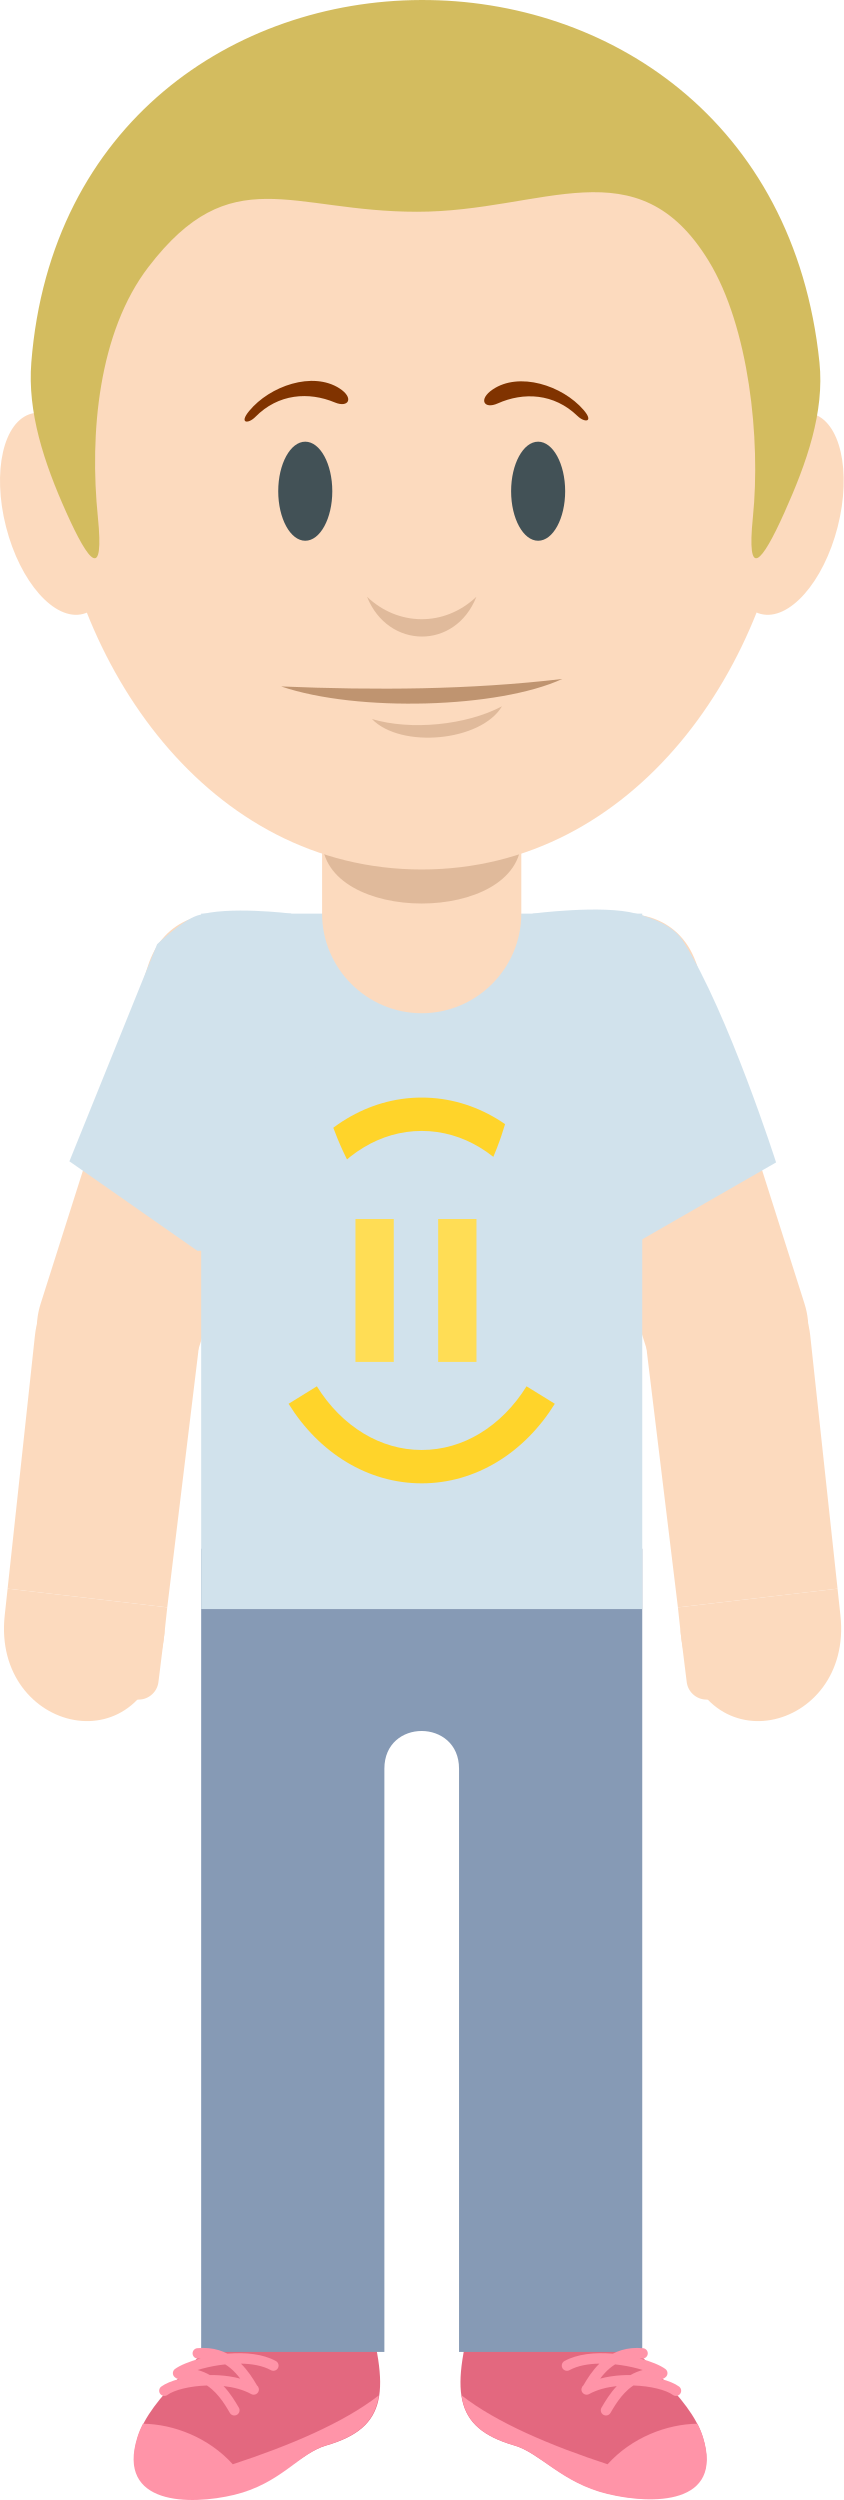
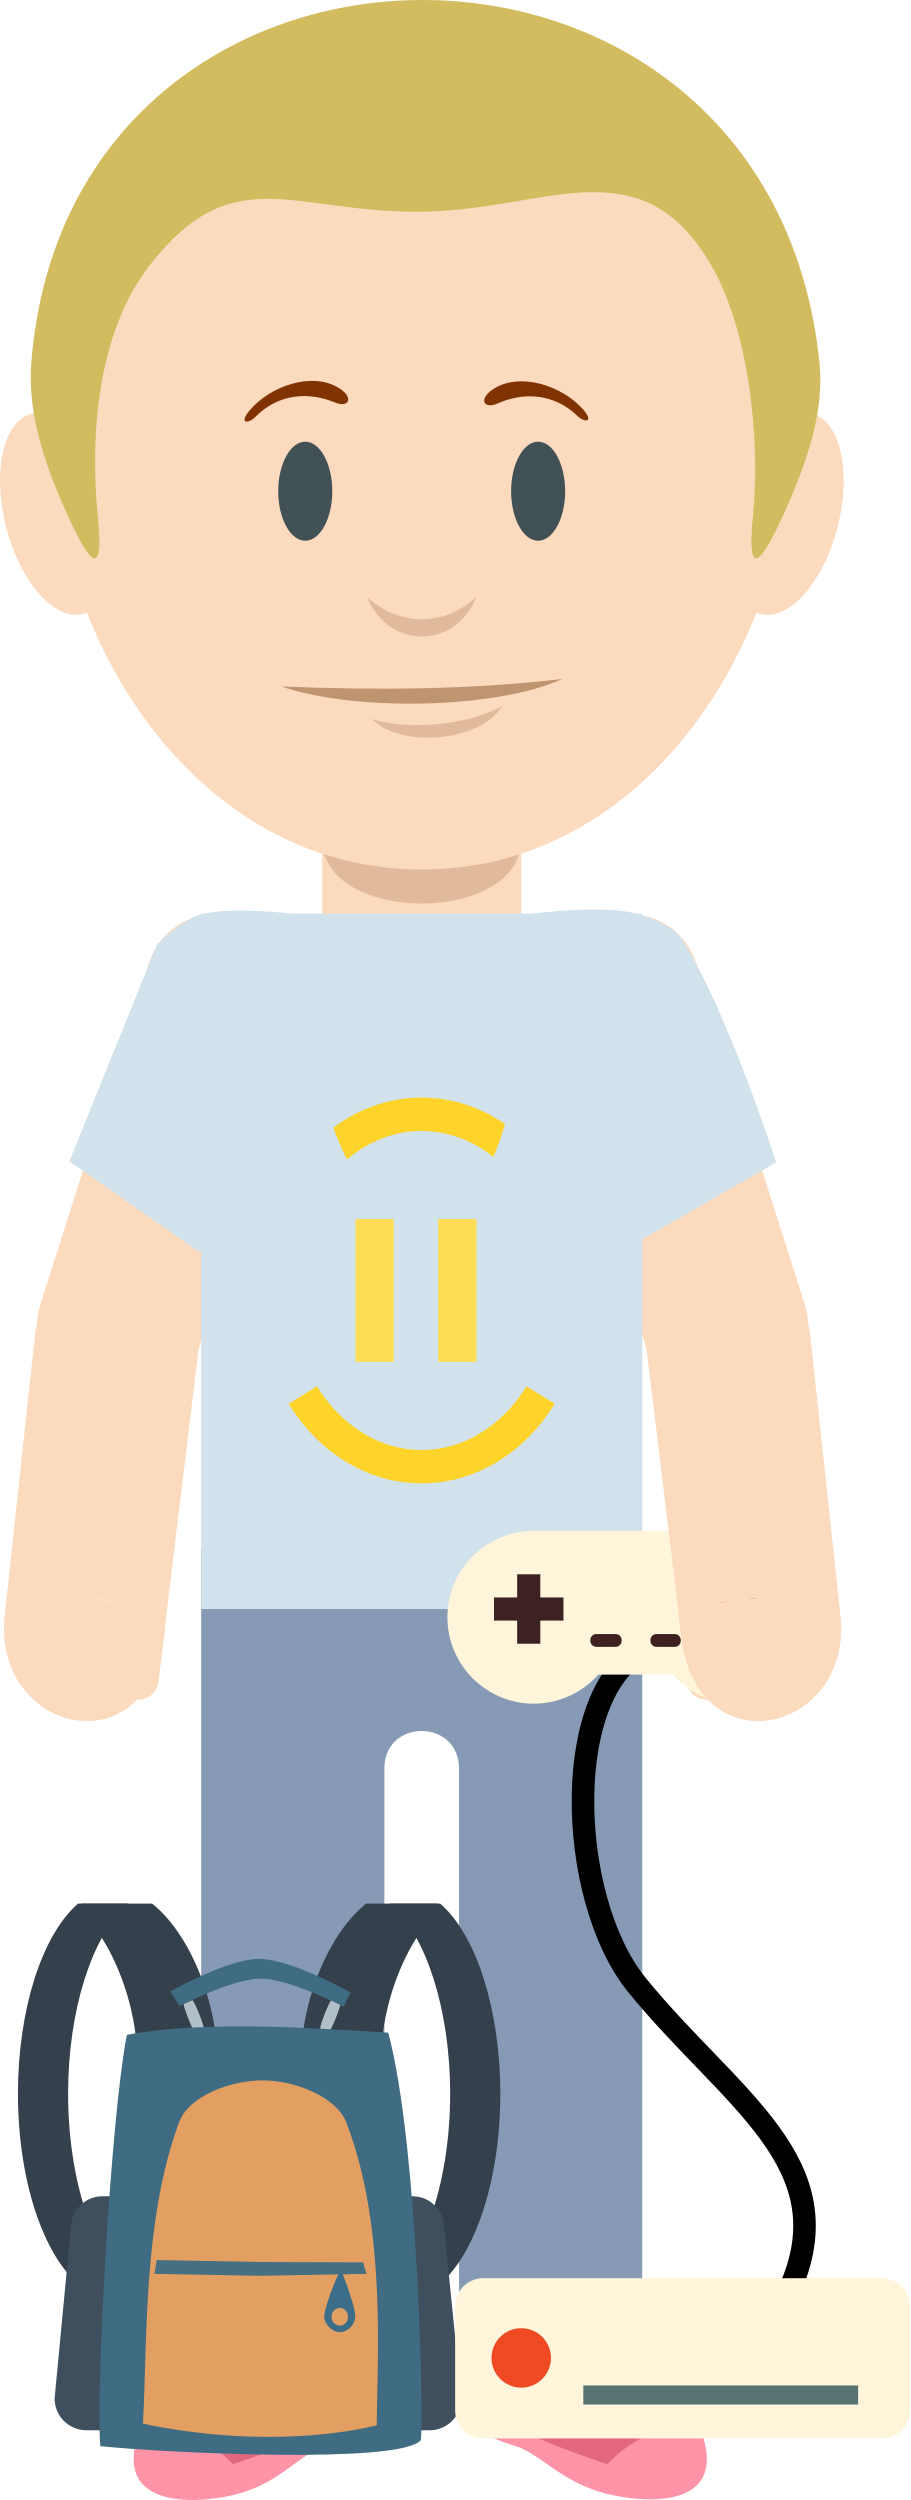
- <svg xmlns="http://www.w3.org/2000/svg" width="13.84mm" height="41.01mm" viewBox="0 0 49.04 145.312" id="svg10614" version="1.1">
+ <svg xmlns="http://www.w3.org/2000/svg" width="23.885mm" height="65.617mm" viewBox="0 0 84.632 232.5" id="svg10614" version="1.1">
  <defs id="defs10616" />
-   <g id="layer1" transform="translate(-538.6823,-434.3674)">
-     <g id="g4608" transform="matrix(0.4409833,0,0,0.4409833,301.1324,324.0507)" style="stroke-width:2.268">
-       <g transform="matrix(1.25,0,0,-1.25,594.2667,254.2671)" id="g324" style="stroke-width:2.268">
-         <path id="path326" style="fill:#aa7764;fill-opacity:1;fill-rule:evenodd;stroke:none;stroke-width:2.268" d="M 0,0 C -59.267,0 -44.986,-78.557 0,-78.557 44.987,-78.557 59.266,0 0,0" />
+   <g id="layer1" transform="translate(-538.6823,-347.1798)">
+     <g id="g1101" transform="matrix(1.6,0,0,1.6,-323.2094,-347.8079)" style="stroke-width:0.625">
+       <g transform="matrix(0.5512291,0,0,-0.5512291,563.1941,436.1783)" id="g324" style="stroke-width:1.417">
+         <path id="path326" style="fill:#aa7764;fill-opacity:1;fill-rule:evenodd;stroke:none;stroke-width:1.417" d="M 0,0 C -59.267,0 -44.986,-78.557 0,-78.557 44.987,-78.557 59.266,0 0,0" />
      </g>
-       <g transform="matrix(1.25,0,0,-1.25,570.6203,553.7288)" id="g328" style="stroke-width:2.268">
-         <path id="path330" style="fill:#e3687f;fill-opacity:1;fill-rule:evenodd;stroke:none;stroke-width:2.268" d="m 0,0 c -4.135,-6.159 -9.645,-9.702 -11.021,-14.145 -2.222,-7.175 5.778,-7.182 10.484,-5.832 4.409,1.266 6.832,4.226 9.38,4.961 6.572,1.896 6.74,5.785 4.082,15.016 C 10.266,9.231 3.328,5.763 0,0" />
+       <g transform="matrix(0.5512291,0,0,-0.5512291,552.7664,568.2359)" id="g328" style="stroke-width:1.417">
+         <path id="path330" style="fill:#e3687f;fill-opacity:1;fill-rule:evenodd;stroke:none;stroke-width:1.417" d="m 0,0 c -4.135,-6.159 -9.645,-9.702 -11.021,-14.145 -2.222,-7.175 5.778,-7.182 10.484,-5.832 4.409,1.266 6.832,4.226 9.38,4.961 6.572,1.896 6.74,5.785 4.082,15.016 C 10.266,9.231 3.328,5.763 0,0" />
      </g>
-       <g transform="matrix(1.25,0,0,-1.25,617.5463,553.7288)" id="g332" style="stroke-width:2.268">
-         <path id="path334" style="fill:#e3687f;fill-opacity:1;fill-rule:evenodd;stroke:none;stroke-width:2.268" d="m 0,0 c 4.135,-6.159 9.643,-9.702 11.019,-14.145 2.265,-7.311 -6.168,-7.089 -10.747,-5.735 -4.337,1.283 -6.588,4.135 -9.115,4.864 -6.572,1.896 -6.742,5.785 -4.083,15.016 2.659,9.231 9.598,5.763 12.926,0" />
+       <g transform="matrix(0.5512291,0,0,-0.5512291,573.46,568.2359)" id="g332" style="stroke-width:1.417">
+         <path id="path334" style="fill:#e3687f;fill-opacity:1;fill-rule:evenodd;stroke:none;stroke-width:1.417" d="m 0,0 c 4.135,-6.159 9.643,-9.702 11.019,-14.145 2.265,-7.311 -6.168,-7.089 -10.747,-5.735 -4.337,1.283 -6.588,4.135 -9.115,4.864 -6.572,1.896 -6.742,5.785 -4.083,15.016 2.659,9.231 9.598,5.763 12.926,0" />
      </g>
-       <g transform="matrix(1.25,0,0,-1.25,565.1962,454.2948)" id="g336" style="stroke-width:2.268">
-         <path id="path338" style="fill:#869ab5;fill-opacity:1;fill-rule:evenodd;stroke:none;stroke-width:2.268" d="M 0,0 H 46.511 V -84.693 H 27.193 v 61.504 c 0,5.277 -7.873,5.31 -7.873,0 V -84.693 H 0 Z" />
+       <g transform="matrix(0.5512291,0,0,-0.5512291,550.3745,524.3872)" id="g336" style="stroke-width:1.417">
+         <path id="path338" style="fill:#869ab5;fill-opacity:1;fill-rule:evenodd;stroke:none;stroke-width:1.417" d="M 0,0 H 46.511 V -84.693 H 27.193 v 61.504 c 0,5.277 -7.873,5.31 -7.873,0 V -84.693 H 0 Z" />
      </g>
-       <g transform="matrix(1.25,0,0,-1.25,578.8045,384.0308)" id="g340" style="stroke-width:2.268">
-         <path id="path342" style="fill:#fcdabe;fill-opacity:1;fill-rule:evenodd;stroke:none;stroke-width:2.268" d="m 0,0 -11.314,-35.615 c -1.441,-4.536 -6.333,-7.069 -10.869,-5.627 -4.538,1.44 -7.07,6.331 -5.629,10.868 L -16.498,5.24 C -13.211,15.587 3.117,9.812 0,0" />
+       <g transform="matrix(0.5512291,0,0,-0.5512291,556.3755,493.4019)" id="g340" style="stroke-width:1.417">
+         <path id="path342" style="fill:#fcdabe;fill-opacity:1;fill-rule:evenodd;stroke:none;stroke-width:1.417" d="m 0,0 -11.314,-35.615 c -1.441,-4.536 -6.333,-7.069 -10.869,-5.627 -4.538,1.44 -7.07,6.331 -5.629,10.868 L -16.498,5.24 C -13.211,15.587 3.117,9.812 0,0" />
      </g>
-       <g transform="matrix(1.25,0,0,-1.25,558.059,462.6076)" id="g344" style="stroke-width:2.268">
-         <path id="path346" style="fill:#fcdabe;fill-opacity:1;fill-rule:evenodd;stroke:none;stroke-width:2.268" d="M 0,0 V 0 C 1.149,-0.141 1.972,-1.197 1.831,-2.346 L 1.204,-7.413 C 1.063,-8.561 0.007,-9.385 -1.14,-9.243 h -0.002 c -1.147,0.142 -1.971,1.197 -1.828,2.346 l 0.624,5.067 C -2.204,-0.682 -1.149,0.142 0,0" />
+       <g transform="matrix(0.5512291,0,0,-0.5512291,547.2271,528.0529)" id="g344" style="stroke-width:1.417">
+         <path id="path346" style="fill:#fcdabe;fill-opacity:1;fill-rule:evenodd;stroke:none;stroke-width:1.417" d="M 0,0 V 0 C 1.149,-0.141 1.972,-1.197 1.831,-2.346 L 1.204,-7.413 C 1.063,-8.561 0.007,-9.385 -1.14,-9.243 h -0.002 c -1.147,0.142 -1.971,1.197 -1.828,2.346 l 0.624,5.067 C -2.204,-0.682 -1.149,0.142 0,0" />
      </g>
-       <g transform="matrix(1.25,0,0,-1.25,560.3471,465.5398)" id="g348" style="stroke-width:2.268">
-         <path id="path350" style="fill:#fcdabe;fill-opacity:1;fill-rule:evenodd;stroke:none;stroke-width:2.268" d="M 0,0 0.304,2.812 -16.53,4.785 -16.834,1.974 C -18.191,-10.448 -1.551,-14.37 0,0" />
+       <g transform="matrix(0.5512291,0,0,-0.5512291,548.2361,529.346)" id="g348" style="stroke-width:1.417">
+         <path id="path350" style="fill:#fcdabe;fill-opacity:1;fill-rule:evenodd;stroke:none;stroke-width:1.417" d="M 0,0 0.304,2.812 -16.53,4.785 -16.834,1.974 C -18.191,-10.448 -1.551,-14.37 0,0" />
      </g>
-       <g transform="matrix(1.25,0,0,-1.25,560.7273,462.0249)" id="g352" style="stroke-width:2.268">
-         <path id="path354" style="fill:#fcdabe;fill-opacity:1;fill-rule:evenodd;stroke:none;stroke-width:2.268" d="m 0,0 3.262,26.848 c 0.573,4.724 -2.943,9.023 -7.676,9.533 -4.733,0.511 -9.024,-2.944 -9.534,-7.675 L -16.834,1.973 Z" />
+       <g transform="matrix(0.5512291,0,0,-0.5512291,548.4038,527.796)" id="g352" style="stroke-width:1.417">
+         <path id="path354" style="fill:#fcdabe;fill-opacity:1;fill-rule:evenodd;stroke:none;stroke-width:1.417" d="m 0,0 3.262,26.848 c 0.573,4.724 -2.943,9.023 -7.676,9.533 -4.733,0.511 -9.024,-2.944 -9.534,-7.675 L -16.834,1.973 Z" />
      </g>
-       <g transform="matrix(1.25,0,0,-1.25,609.9595,384.0308)" id="g356" style="stroke-width:2.268">
-         <path id="path358" style="fill:#fcdabe;fill-opacity:1;fill-rule:evenodd;stroke:none;stroke-width:2.268" d="m 0,0 11.312,-35.615 c 1.443,-4.536 6.333,-7.069 10.871,-5.627 4.536,1.44 7.068,6.331 5.627,10.868 L 16.496,5.24 C 13.209,15.587 -3.117,9.812 0,0" />
+       <g transform="matrix(0.5512291,0,0,-0.5512291,570.1143,493.4019)" id="g356" style="stroke-width:1.417">
+         <path id="path358" style="fill:#fcdabe;fill-opacity:1;fill-rule:evenodd;stroke:none;stroke-width:1.417" d="m 0,0 11.312,-35.615 c 1.443,-4.536 6.333,-7.069 10.871,-5.627 4.536,1.44 7.068,6.331 5.627,10.868 L 16.496,5.24 C 13.209,15.587 -3.117,9.812 0,0" />
      </g>
-       <g transform="matrix(1.25,0,0,-1.25,630.7027,462.6076)" id="g360" style="stroke-width:2.268">
-         <path id="path362" style="fill:#fcdabe;fill-opacity:1;fill-rule:evenodd;stroke:none;stroke-width:2.268" d="m 0,0 v 0 c -1.149,-0.141 -1.972,-1.197 -1.83,-2.346 l 0.626,-5.067 c 0.141,-1.148 1.197,-1.972 2.346,-1.83 1.148,0.142 1.972,1.197 1.83,2.346 L 2.346,-1.83 C 2.205,-0.682 1.149,0.142 0,0" />
+       <g transform="matrix(0.5512291,0,0,-0.5512291,579.2618,528.0529)" id="g360" style="stroke-width:1.417">
+         <path id="path362" style="fill:#fcdabe;fill-opacity:1;fill-rule:evenodd;stroke:none;stroke-width:1.417" d="m 0,0 v 0 c -1.149,-0.141 -1.972,-1.197 -1.83,-2.346 l 0.626,-5.067 c 0.141,-1.148 1.197,-1.972 2.346,-1.83 1.148,0.142 1.972,1.197 1.83,2.346 L 2.346,-1.83 C 2.205,-0.682 1.149,0.142 0,0" />
      </g>
-       <g transform="matrix(1.25,0,0,-1.25,628.4146,465.5398)" id="g364" style="stroke-width:2.268">
-         <path id="path366" style="fill:#fcdabe;fill-opacity:1;fill-rule:evenodd;stroke:none;stroke-width:2.268" d="M 0,0 -0.302,2.812 16.53,4.785 16.834,1.973 C 18.191,-10.448 1.553,-14.37 0,0" />
+       <g transform="matrix(0.5512291,0,0,-0.5512291,563.1941,468.4172)" id="g374" style="stroke-width:1.417">
+         <path id="path376" style="fill:#fcdabe;fill-opacity:1;fill-rule:evenodd;stroke:none;stroke-width:1.417" d="m 0,0 v 0 c 5.776,0 10.502,-4.727 10.502,-10.504 v -24.064 c 0,-5.777 -4.726,-10.503 -10.502,-10.503 -5.778,0 -10.504,4.726 -10.504,10.503 v 24.064 C -10.504,-4.727 -5.778,0 0,0" />
      </g>
-       <g transform="matrix(1.25,0,0,-1.25,628.0367,462.0249)" id="g368" style="stroke-width:2.268">
-         <path id="path370" style="fill:#fcdabe;fill-opacity:1;fill-rule:evenodd;stroke:none;stroke-width:2.268" d="m 0,0 -3.262,26.848 c -0.574,4.724 2.942,9.023 7.674,9.533 4.735,0.511 9.024,-2.944 9.536,-7.676 L 16.833,1.973 Z" />
+       <path id="path372" style="fill:#d1e2ec;fill-opacity:1;fill-rule:evenodd;stroke:none;stroke-width:0.625" d="m 550.376,487.472 h 25.637 v 40.422 h -25.637 z" />
+       <g transform="matrix(0.5512291,0,0,-0.5512291,568.983,483.1552)" id="g378" style="stroke-width:1.417">
+         <path id="path380" style="fill:#e0ba9b;fill-opacity:1;fill-rule:evenodd;stroke:none;stroke-width:1.417" d="M 0,0 V 0 C 0,-9.021 -21.005,-9.021 -21.005,0 -21.005,9.021 0,9.021 0,0" />
      </g>
-       <path id="path372" style="fill:#d1e2ec;fill-opacity:1;fill-rule:evenodd;stroke:none;stroke-width:2.268" d="m 565.199,370.584 h 58.136 v 91.664 h -58.136 z" />
-       <g transform="matrix(1.25,0,0,-1.25,594.2667,327.3739)" id="g374" style="stroke-width:2.268">
-         <path id="path376" style="fill:#fcdabe;fill-opacity:1;fill-rule:evenodd;stroke:none;stroke-width:2.268" d="m 0,0 v 0 c 5.776,0 10.502,-4.727 10.502,-10.504 v -24.064 c 0,-5.777 -4.726,-10.503 -10.502,-10.503 -5.778,0 -10.504,4.726 -10.504,10.503 v 24.064 C -10.504,-4.727 -5.778,0 0,0" />
+       <g transform="matrix(0.5512291,0,0,-0.5512291,563.1941,437.5562)" id="g382" style="stroke-width:1.417">
+         <path id="path384" style="fill:#fcdabe;fill-opacity:1;fill-rule:evenodd;stroke:none;stroke-width:1.417" d="M 0,0 C -59.183,0 -44.924,-85.899 0,-85.899 44.922,-85.899 59.182,0 0,0" />
      </g>
-       <g transform="matrix(1.25,0,0,-1.25,607.3941,360.7948)" id="g378" style="stroke-width:2.268">
-         <path id="path380" style="fill:#e0ba9b;fill-opacity:1;fill-rule:evenodd;stroke:none;stroke-width:2.268" d="M 0,0 V 0 C 0,-9.021 -21.005,-9.021 -21.005,0 -21.005,9.021 0,9.021 0,0" />
+       <g transform="matrix(0.5512291,0,0,-0.5512291,540.5287,458.4052)" id="g386" style="stroke-width:1.417">
+         <path id="path388" style="fill:#fcdabe;fill-opacity:1;fill-rule:evenodd;stroke:none;stroke-width:1.417" d="M 0,0 C 2.99,0.763 6.621,-3.349 8.111,-9.185 9.6,-15.02 8.387,-20.369 5.397,-21.132 c -2.988,-0.764 -6.621,3.348 -8.11,9.183 C -4.203,-6.113 -2.988,-0.763 0,0" />
      </g>
-       <g transform="matrix(1.25,0,0,-1.25,594.2667,257.3917)" id="g382" style="stroke-width:2.268">
-         <path id="path384" style="fill:#fcdabe;fill-opacity:1;fill-rule:evenodd;stroke:none;stroke-width:2.268" d="M 0,0 C -59.183,0 -44.924,-85.899 0,-85.899 44.922,-85.899 59.182,0 0,0" />
+       <g transform="matrix(0.5512291,0,0,-0.5512291,585.8763,458.4052)" id="g390" style="stroke-width:1.417">
+         <path id="path392" style="fill:#fcdabe;fill-opacity:1;fill-rule:evenodd;stroke:none;stroke-width:1.417" d="m 0,0 c -2.99,0.763 -6.621,-3.349 -8.111,-9.185 -1.489,-5.835 -0.276,-11.184 2.714,-11.947 2.988,-0.764 6.621,3.348 8.11,9.183 C 4.203,-6.113 2.988,-0.763 0,0" />
      </g>
-       <g transform="matrix(1.25,0,0,-1.25,542.8693,304.6702)" id="g386" style="stroke-width:2.268">
-         <path id="path388" style="fill:#fcdabe;fill-opacity:1;fill-rule:evenodd;stroke:none;stroke-width:2.268" d="M 0,0 C 2.99,0.763 6.621,-3.349 8.111,-9.185 9.6,-15.02 8.387,-20.369 5.397,-21.132 c -2.988,-0.764 -6.621,3.348 -8.11,9.183 C -4.203,-6.113 -2.988,-0.763 0,0" />
+       <g transform="matrix(0.5512291,0,0,-0.5512291,569.9615,465.7983)" id="g394" style="stroke-width:1.417">
+         <path id="path396" style="fill:#425156;fill-opacity:1;fill-rule:evenodd;stroke:none;stroke-width:1.417" d="M 0,0 C 1.571,0 2.85,2.347 2.85,5.223 2.85,8.1 1.571,10.447 0,10.447 -1.569,10.447 -2.85,8.1 -2.85,5.223 -2.85,2.347 -1.569,0 0,0" />
      </g>
-       <g transform="matrix(1.25,0,0,-1.25,645.7022,304.6702)" id="g390" style="stroke-width:2.268">
-         <path id="path392" style="fill:#fcdabe;fill-opacity:1;fill-rule:evenodd;stroke:none;stroke-width:2.268" d="m 0,0 c -2.99,0.763 -6.621,-3.349 -8.111,-9.185 -1.489,-5.835 -0.276,-11.184 2.714,-11.947 2.988,-0.764 6.621,3.348 8.11,9.183 C 4.203,-6.113 2.988,-0.763 0,0" />
+       <g transform="matrix(0.5512291,0,0,-0.5512291,556.4258,465.7983)" id="g398" style="stroke-width:1.417">
+         <path id="path400" style="fill:#425156;fill-opacity:1;fill-rule:evenodd;stroke:none;stroke-width:1.417" d="M 0,0 C 1.569,0 2.85,2.347 2.85,5.223 2.85,8.1 1.569,10.447 0,10.447 -1.569,10.447 -2.851,8.1 -2.851,5.223 -2.851,2.347 -1.569,0 0,0" />
      </g>
-       <g transform="matrix(1.25,0,0,-1.25,609.6128,321.4353)" id="g394" style="stroke-width:2.268">
-         <path id="path396" style="fill:#425156;fill-opacity:1;fill-rule:evenodd;stroke:none;stroke-width:2.268" d="M 0,0 C 1.571,0 2.85,2.347 2.85,5.223 2.85,8.1 1.571,10.447 0,10.447 -1.569,10.447 -2.85,8.1 -2.85,5.223 -2.85,2.347 -1.569,0 0,0" />
+       <g transform="matrix(0.5512291,0,0,-0.5512291,566.3722,469.0548)" id="g402" style="stroke-width:1.417">
+         <path id="path404" style="fill:#e0ba9b;fill-opacity:1;fill-rule:evenodd;stroke:none;stroke-width:1.417" d="M 0,0 C -2.213,-5.642 -9.319,-5.543 -11.531,0 -8.292,-3.082 -3.416,-3.225 0,0" />
      </g>
-       <g transform="matrix(1.25,0,0,-1.25,578.9186,321.4353)" id="g398" style="stroke-width:2.268">
-         <path id="path400" style="fill:#425156;fill-opacity:1;fill-rule:evenodd;stroke:none;stroke-width:2.268" d="M 0,0 C 1.569,0 2.85,2.347 2.85,5.223 2.85,8.1 1.569,10.447 0,10.447 -1.569,10.447 -2.851,8.1 -2.851,5.223 -2.851,2.347 -1.569,0 0,0" />
+       <path d="m 555.456,502.789 c 0.88,-1.42 2.035,-2.587 3.37,-3.391 1.311,-0.789 2.795,-1.234 4.368,-1.234 1.572,0 3.055,0.445 4.366,1.234 1.337,0.804 2.49,1.971 3.37,3.391 l -1.644,1.015 c -0.714,-1.152 -1.648,-2.098 -2.725,-2.746 -1.014,-0.61 -2.159,-0.954 -3.367,-0.954 -1.21,0 -2.355,0.344 -3.367,0.954 -1.078,0.648 -2.013,1.594 -2.726,2.746 z m 15.475,13.174 c -0.88,1.419 -2.033,2.586 -3.37,3.391 -1.311,0.789 -2.794,1.234 -4.366,1.234 -1.573,0 -3.057,-0.445 -4.368,-1.234 -1.336,-0.804 -2.49,-1.971 -3.37,-3.391 l 1.644,-1.015 c 0.714,1.152 1.648,2.098 2.726,2.747 1.013,0.61 2.157,0.954 3.367,0.954 1.209,0 2.353,-0.343 3.367,-0.954 1.077,-0.649 2.011,-1.595 2.725,-2.747 z" style="fill:#ffd42a;fill-opacity:1;fill-rule:nonzero;stroke:none;stroke-width:0.625" id="path408" />
+       <path id="path4266" d="m 550.153,487.581 c -0.909,0.302 -2.339,1.67 -2.339,1.67 l -5.098,12.617 7.437,5.202 25.28,-0.334 8.36,-4.802 c 0,0 -2.765,-8.635 -5.38,-12.834 -0.564,-0.906 -1.727,-1.348 -2.757,-1.63 -1.934,-0.529 -6.014,0 -6.014,0 0,0 -0.037,17.684 -6.361,17.885 -6.484,0.206 -7.671,-17.885 -7.671,-17.885 0,0 -3.73,-0.462 -5.457,0.111 z" style="fill:#d1e2ec;fill-opacity:1;fill-rule:evenodd;stroke:none;stroke-width:0.625px;stroke-linecap:butt;stroke-linejoin:miter;stroke-opacity:1" />
+       <path id="path412" style="fill:#ffdd55;fill-opacity:1;fill-rule:evenodd;stroke:none;stroke-width:0.625" d="m 564.15,505.222 v 8.307 h 2.226 v -8.307 z" />
+       <g transform="matrix(0.5461278,0.07481972,0.07481972,-0.5461278,571.3642,473.8318)" id="g416" style="stroke-width:1.417">
+         <path id="path418" style="fill:#bf9470;fill-opacity:1;fill-rule:evenodd;stroke:none;stroke-width:1.417" d="M 0,0 C -6.197,-3.956 -20.866,-6.429 -29.263,-4.805 -19.289,-3.86 -9.471,-2.451 0,0" />
      </g>
-       <g transform="matrix(1.25,0,0,-1.25,601.4735,328.82)" id="g402" style="stroke-width:2.268">
-         <path id="path404" style="fill:#e0ba9b;fill-opacity:1;fill-rule:evenodd;stroke:none;stroke-width:2.268" d="M 0,0 C -2.213,-5.642 -9.319,-5.543 -11.531,0 -8.292,-3.082 -3.416,-3.225 0,0" />
+       <g transform="matrix(0.5512291,0,0,-0.5512291,567.8605,475.4203)" id="g420" style="stroke-width:1.417">
+         <path id="path422" style="fill:#e0ba9b;fill-opacity:1;fill-rule:evenodd;stroke:none;stroke-width:1.417" d="M 0,0 C -2.213,-3.72 -10.666,-4.495 -13.712,-1.345 -9.602,-2.566 -3.792,-2.003 0,0" />
      </g>
-       <path d="m 576.72,405.316 c 1.995,-3.22 4.614,-5.866 7.643,-7.689 2.973,-1.79 6.338,-2.799 9.905,-2.799 3.565,0 6.929,1.009 9.901,2.799 3.031,1.823 5.647,4.469 7.643,7.689 l -3.728,2.301 c -1.62,-2.612 -3.737,-4.758 -6.18,-6.228 -2.3,-1.384 -4.895,-2.164 -7.636,-2.164 -2.745,0 -5.34,0.78 -7.636,2.164 -2.445,1.47 -4.564,3.615 -6.183,6.228 z m 35.091,29.874 c -1.995,3.219 -4.611,5.865 -7.643,7.689 -2.973,1.789 -6.336,2.797 -9.901,2.797 -3.567,0 -6.933,-1.009 -9.905,-2.797 -3.029,-1.824 -5.647,-4.47 -7.643,-7.689 l 3.729,-2.303 c 1.619,2.612 3.737,4.758 6.183,6.229 2.296,1.384 4.891,2.163 7.636,2.163 2.741,0 5.336,-0.779 7.636,-2.163 2.442,-1.471 4.56,-3.616 6.18,-6.229 z" style="fill:#ffd42a;fill-opacity:1;fill-rule:nonzero;stroke:none;stroke-width:2.268" id="path408" />
-       <path id="path4266" d="m 564.694,370.831 c -2.062,0.684 -5.303,3.788 -5.303,3.788 l -11.561,28.611 16.864,11.795 57.326,-0.758 18.958,-10.89 c 0,0 -6.271,-19.581 -12.201,-29.103 -1.28,-2.055 -3.917,-3.058 -6.252,-3.696 -4.385,-1.199 -13.637,0 -13.637,0 0,0 -0.084,40.102 -14.425,40.557 -14.703,0.466 -17.394,-40.557 -17.394,-40.557 0,0 -8.459,-1.047 -12.374,0.253 z" style="fill:#d1e2ec;fill-opacity:1;fill-rule:evenodd;stroke:none;stroke-width:2.268px;stroke-linecap:butt;stroke-linejoin:miter;stroke-opacity:1" />
-       <path id="path412" style="fill:#ffdd55;fill-opacity:1;fill-rule:evenodd;stroke:none;stroke-width:2.268" d="m 596.435,410.834 v 18.838 h 5.049 v -18.838 z" />
-       <g transform="matrix(1.238432,0.1696657,0.1696656,-1.238432,612.7937,339.6525)" id="g416" style="stroke-width:2.268">
-         <path id="path418" style="fill:#bf9470;fill-opacity:1;fill-rule:evenodd;stroke:none;stroke-width:2.268" d="M 0,0 C -6.197,-3.956 -20.866,-6.429 -29.263,-4.805 -19.289,-3.86 -9.471,-2.451 0,0" />
+       <g style="fill:#d3bc5f;fill-opacity:1;stroke-width:1.417" transform="matrix(0.5823141,0,0,-0.594042,544.3705,464.4208)" id="g424">
+         <path id="path426" style="fill:#d3bc5f;fill-opacity:1;fill-rule:evenodd;stroke:none;stroke-width:1.417" d="m 0,0 c 0.65,-6.285 -0.879,-4.506 -3.135,0.422 -2.256,4.928 -3.903,9.845 -3.507,14.711 3.806,46.989 73.672,47.566 78.67,0 C 72.537,10.277 70.777,5.35 68.52,0.422 66.264,-4.506 64.736,-6.284 65.385,0 c 0.788,7.629 -0.388,18.609 -4.423,25.072 -7.143,11.436 -16.464,4.799 -29.1,4.799 -12.637,0 -18.56,5.157 -26.811,-5.398 C 0.05,18.075 -0.841,8.146 0,0" />
      </g>
-       <g transform="matrix(1.25,0,0,-1.25,604.8486,343.2546)" id="g420" style="stroke-width:2.268">
-         <path id="path422" style="fill:#e0ba9b;fill-opacity:1;fill-rule:evenodd;stroke:none;stroke-width:2.268" d="M 0,0 C -2.213,-3.72 -10.666,-4.495 -13.712,-1.345 -9.602,-2.566 -3.792,-2.003 0,0" />
+       <g style="fill:#803300;fill-opacity:1;stroke-width:1.417" transform="matrix(0.5232733,0.1733164,0.1733164,-0.5232733,567.3171,457.0073)" id="g432">
+         <path id="path434" style="fill:#803300;fill-opacity:1;fill-rule:evenodd;stroke:none;stroke-width:1.417" d="M 0,0 C 2.042,2.667 6.814,2.735 9.772,0.973 11.253,0.09 10.332,-0.3 9.369,0.164 6.261,1.663 3.165,0.779 0.966,-1.228 -0.2,-2.293 -1.133,-1.482 0,0" />
      </g>
-       <g style="fill:#d3bc5f;fill-opacity:1;stroke-width:2.268" transform="matrix(1.32049,0,0,-1.347085,551.5813,318.3116)" id="g424">
-         <path id="path426" style="fill:#d3bc5f;fill-opacity:1;fill-rule:evenodd;stroke:none;stroke-width:2.268" d="m 0,0 c 0.65,-6.285 -0.879,-4.506 -3.135,0.422 -2.256,4.928 -3.903,9.845 -3.507,14.711 3.806,46.989 73.672,47.566 78.67,0 C 72.537,10.277 70.777,5.35 68.52,0.422 66.264,-4.506 64.736,-6.284 65.385,0 c 0.788,7.629 -0.388,18.609 -4.423,25.072 -7.143,11.436 -16.464,4.799 -29.1,4.799 -12.637,0 -18.56,5.157 -26.811,-5.398 C 0.05,18.075 -0.841,8.146 0,0" />
+       <g style="fill:#803300;fill-opacity:1;stroke-width:1.417" transform="matrix(0.5188435,-0.1861586,-0.1861585,-0.5188435,558.4155,456.9418)" id="g436">
+         <path id="path438" style="fill:#803300;fill-opacity:1;fill-rule:evenodd;stroke:none;stroke-width:1.417" d="M 0,0 C -2.042,2.667 -6.814,2.735 -9.772,0.973 -11.253,0.09 -10.332,-0.3 -9.369,0.164 -6.261,1.663 -3.165,0.779 -0.966,-1.228 0.2,-2.293 1.133,-1.482 0,0" />
      </g>
-       <g style="fill:#803300;fill-opacity:1;stroke-width:2.268" transform="matrix(1.186606,0.3930226,0.3930226,-1.186606,603.6163,301.5002)" id="g432">
-         <path id="path434" style="fill:#803300;fill-opacity:1;fill-rule:evenodd;stroke:none;stroke-width:2.268" d="M 0,0 C 2.042,2.667 6.814,2.735 9.772,0.973 11.253,0.09 10.332,-0.3 9.369,0.164 6.261,1.663 3.165,0.779 0.966,-1.228 -0.2,-2.293 -1.133,-1.482 0,0" />
+       <g transform="matrix(0.5512291,0,0,-0.5512291,546.9913,575.2459)" id="g440" style="stroke-width:1.417">
+         <path id="path442" style="fill:#ff94a8;fill-opacity:1;fill-rule:evenodd;stroke:none;stroke-width:1.417" d="m 0,0 c -0.242,-0.468 -0.442,-0.943 -0.592,-1.428 -2.23,-7.199 5.57,-7.191 10.23,-6.069 4.879,1.173 6.955,4.426 9.633,5.198 3.526,1.017 5.208,2.608 5.599,5.287 C 21.131,0.08 15.473,-2.305 9.473,-4.277 6.921,-1.451 3.232,-0.045 0,0" />
      </g>
-       <g style="fill:#803300;fill-opacity:1;stroke-width:2.268" transform="matrix(1.17656,-0.4221442,-0.4221442,-1.17656,583.4306,301.3518)" id="g436">
-         <path id="path438" style="fill:#803300;fill-opacity:1;fill-rule:evenodd;stroke:none;stroke-width:2.268" d="M 0,0 C -2.042,2.667 -6.814,2.735 -9.772,0.973 -11.253,0.09 -10.332,-0.3 -9.369,0.164 -6.261,1.663 -3.165,0.779 -0.966,-1.228 0.2,-2.293 1.133,-1.482 0,0" />
+       <g transform="matrix(0.5512291,0,0,-0.5512291,548.4147,573.5731)" id="g444" style="stroke-width:1.417">
+         <path id="path446" style="fill:#ff94a8;fill-opacity:1;fill-rule:nonzero;stroke:none;stroke-width:1.417" d="m 0,0 c -0.243,-0.179 -0.587,-0.126 -0.766,0.118 -0.179,0.244 -0.125,0.588 0.118,0.767 0.43,0.314 1.099,0.594 1.908,0.805 L 1.247,1.689 C 1.088,1.675 0.938,1.73 0.828,1.831 0.773,1.866 0.721,1.913 0.678,1.97 0.499,2.214 0.553,2.558 0.796,2.737 1.331,3.128 2.319,3.539 3.511,3.856 3.425,3.853 3.337,3.846 3.248,3.838 2.947,3.811 2.68,4.033 2.654,4.334 2.627,4.635 2.849,4.902 3.149,4.929 4.01,5.008 4.763,4.921 5.425,4.719 V 3.137 C 4.611,3.014 3.84,2.834 3.181,2.629 3.65,2.504 4.078,2.322 4.468,2.098 4.785,2.101 5.107,2.094 5.425,2.074 V -0.165 C 5.198,0.111 4.946,0.377 4.667,0.616 4.509,0.752 4.341,0.88 4.164,0.997 2.357,0.939 0.721,0.528 0,0 M 5.425,4.719 C 5.749,4.621 6.05,4.495 6.333,4.348 L 6.415,4.355 C 8.215,4.499 10.074,4.326 11.436,3.574 11.701,3.428 11.797,3.095 11.652,2.829 11.506,2.564 11.173,2.467 10.908,2.613 10.053,3.083 8.931,3.283 7.75,3.301 8.496,2.568 9.029,1.714 9.448,0.997 9.646,0.831 9.705,0.544 9.578,0.31 9.432,0.045 9.099,-0.053 8.832,0.093 7.998,0.554 6.977,0.818 5.919,0.933 6.624,0.184 7.132,-0.658 7.531,-1.344 7.684,-1.606 7.594,-1.941 7.331,-2.093 7.07,-2.246 6.733,-2.156 6.581,-1.894 6.277,-1.369 5.903,-0.743 5.425,-0.165 V 2.074 C 6.189,2.027 6.953,1.914 7.673,1.72 7.379,2.11 7.045,2.489 6.653,2.816 6.479,2.962 6.291,3.099 6.091,3.222 5.867,3.198 5.645,3.169 5.425,3.137 Z" />
      </g>
-       <g transform="matrix(1.25,0,0,-1.25,557.5243,569.6251)" id="g440" style="stroke-width:2.268">
-         <path id="path442" style="fill:#ff94a8;fill-opacity:1;fill-rule:evenodd;stroke:none;stroke-width:2.268" d="m 0,0 c -0.242,-0.468 -0.442,-0.943 -0.592,-1.428 -2.23,-7.199 5.57,-7.191 10.23,-6.069 4.879,1.173 6.955,4.426 9.633,5.198 3.526,1.017 5.208,2.608 5.599,5.287 C 21.131,0.08 15.473,-2.305 9.473,-4.277 6.921,-1.451 3.232,-0.045 0,0" />
+       <g transform="matrix(0.5512291,0,0,-0.5512291,579.2183,575.2459)" id="g448" style="stroke-width:1.417">
+         <path id="path450" style="fill:#ff94a8;fill-opacity:1;fill-rule:evenodd;stroke:none;stroke-width:1.417" d="m 0,0 c 0.241,-0.468 0.442,-0.943 0.592,-1.428 2.23,-7.199 -5.397,-7.105 -10.058,-5.984 -4.879,1.174 -7.127,4.341 -9.804,5.113 -3.525,1.017 -5.209,2.608 -5.6,5.287 3.739,-2.908 9.397,-5.293 15.397,-7.265 C -6.921,-1.451 -3.232,-0.045 0,0" />
      </g>
-       <g transform="matrix(1.25,0,0,-1.25,560.752,565.8317)" id="g444" style="stroke-width:2.268">
-         <path id="path446" style="fill:#ff94a8;fill-opacity:1;fill-rule:nonzero;stroke:none;stroke-width:2.268" d="m 0,0 c -0.243,-0.179 -0.587,-0.126 -0.766,0.118 -0.179,0.244 -0.125,0.588 0.118,0.767 0.43,0.314 1.099,0.594 1.908,0.805 L 1.247,1.689 C 1.088,1.675 0.938,1.73 0.828,1.831 0.773,1.866 0.721,1.913 0.678,1.97 0.499,2.214 0.553,2.558 0.796,2.737 1.331,3.128 2.319,3.539 3.511,3.856 3.425,3.853 3.337,3.846 3.248,3.838 2.947,3.811 2.68,4.033 2.654,4.334 2.627,4.635 2.849,4.902 3.149,4.929 4.01,5.008 4.763,4.921 5.425,4.719 V 3.137 C 4.611,3.014 3.84,2.834 3.181,2.629 3.65,2.504 4.078,2.322 4.468,2.098 4.785,2.101 5.107,2.094 5.425,2.074 V -0.165 C 5.198,0.111 4.946,0.377 4.667,0.616 4.509,0.752 4.341,0.88 4.164,0.997 2.357,0.939 0.721,0.528 0,0 M 5.425,4.719 C 5.749,4.621 6.05,4.495 6.333,4.348 L 6.415,4.355 C 8.215,4.499 10.074,4.326 11.436,3.574 11.701,3.428 11.797,3.095 11.652,2.829 11.506,2.564 11.173,2.467 10.908,2.613 10.053,3.083 8.931,3.283 7.75,3.301 8.496,2.568 9.029,1.714 9.448,0.997 9.646,0.831 9.705,0.544 9.578,0.31 9.432,0.045 9.099,-0.053 8.832,0.093 7.998,0.554 6.977,0.818 5.919,0.933 6.624,0.184 7.132,-0.658 7.531,-1.344 7.684,-1.606 7.594,-1.941 7.331,-2.093 7.07,-2.246 6.733,-2.156 6.581,-1.894 6.277,-1.369 5.903,-0.743 5.425,-0.165 V 2.074 C 6.189,2.027 6.953,1.914 7.673,1.72 7.379,2.11 7.045,2.489 6.653,2.816 6.479,2.962 6.291,3.099 6.091,3.222 5.867,3.198 5.645,3.169 5.425,3.137 Z" />
+       <g transform="matrix(0.5512291,0,0,-0.5512291,574.8034,570.9715)" id="g452" style="stroke-width:1.417">
+         <path id="path454" style="fill:#ff94a8;fill-opacity:1;fill-rule:nonzero;stroke:none;stroke-width:1.417" d="m 0,0 c -0.322,-0.098 -0.623,-0.225 -0.905,-0.371 l -0.083,0.007 c -1.8,0.143 -3.657,-0.03 -5.021,-0.781 -0.265,-0.146 -0.361,-0.48 -0.216,-0.745 0.147,-0.265 0.479,-0.363 0.746,-0.217 0.854,0.471 1.975,0.67 3.156,0.689 -0.746,-0.734 -1.279,-1.587 -1.698,-2.305 -0.198,-0.165 -0.257,-0.452 -0.129,-0.687 0.145,-0.265 0.48,-0.362 0.745,-0.216 0.834,0.46 1.855,0.724 2.913,0.84 -0.705,-0.749 -1.213,-1.592 -1.612,-2.277 -0.151,-0.262 -0.063,-0.598 0.2,-0.75 0.261,-0.152 0.598,-0.063 0.75,0.199 0.304,0.526 0.678,1.15 1.154,1.729 v 2.239 c -0.762,-0.046 -1.526,-0.16 -2.244,-0.353 0.292,0.389 0.628,0.769 1.018,1.096 0.176,0.146 0.362,0.283 0.562,0.405 C -0.44,-1.522 -0.218,-1.551 0,-1.583 Z m 5.427,-4.719 c 0.244,-0.179 0.587,-0.127 0.766,0.118 0.179,0.244 0.125,0.587 -0.118,0.766 -0.429,0.314 -1.099,0.594 -1.908,0.806 L 4.18,-3.03 c 0.159,-0.015 0.31,0.041 0.419,0.141 0.057,0.036 0.107,0.082 0.15,0.14 0.179,0.244 0.125,0.587 -0.118,0.766 -0.533,0.391 -1.523,0.803 -2.715,1.12 0.086,-0.004 0.174,-0.01 0.263,-0.018 0.301,-0.027 0.568,0.195 0.596,0.495 C 2.802,-0.084 2.58,0.182 2.278,0.209 1.417,0.289 0.664,0.201 0,0 V -1.583 C 0.816,-1.705 1.587,-1.885 2.247,-2.091 1.777,-2.215 1.349,-2.398 0.959,-2.621 0.642,-2.619 0.32,-2.626 0,-2.646 v -2.239 c 0.229,0.276 0.481,0.542 0.76,0.782 0.158,0.135 0.326,0.263 0.503,0.38 1.808,-0.057 3.443,-0.469 4.164,-0.996" />
      </g>
-       <g transform="matrix(1.25,0,0,-1.25,630.6043,569.6251)" id="g448" style="stroke-width:2.268">
-         <path id="path450" style="fill:#ff94a8;fill-opacity:1;fill-rule:evenodd;stroke:none;stroke-width:2.268" d="m 0,0 c 0.241,-0.468 0.442,-0.943 0.592,-1.428 2.23,-7.199 -5.397,-7.105 -10.058,-5.984 -4.879,1.174 -7.127,4.341 -9.804,5.113 -3.525,1.017 -5.209,2.608 -5.6,5.287 3.739,-2.908 9.397,-5.293 15.397,-7.265 C -6.921,-1.451 -3.232,-0.045 0,0" />
+       <path id="path412-3" style="fill:#ffdd55;fill-opacity:1;fill-rule:evenodd;stroke:none;stroke-width:0.625" d="m 559.344,505.222 v 8.307 h 2.226 v -8.307 z" />
+       <g style="stroke-width:2.452" id="layer1-5" transform="matrix(0.2549019,0,0,0.2549019,585.1897,447.5483)">
+         <g style="stroke-width:2.452" id="g4340" transform="matrix(0.4897056,0,0,0.4897056,-91.0175,259.2671)">
+           <g style="fill:#34404c;fill-opacity:1;stroke:none;stroke-width:2.452" id="g4269">
+             <path style="color:#000000;clip-rule:nonzero;display:inline;overflow:visible;visibility:visible;opacity:1;isolation:auto;mix-blend-mode:normal;color-interpolation:sRGB;color-interpolation-filters:linearRGB;solid-color:#000000;solid-opacity:1;fill:#34404c;fill-opacity:1;fill-rule:nonzero;stroke:none;stroke-width:1.421;stroke-linecap:round;stroke-linejoin:round;stroke-miterlimit:4;stroke-dasharray:none;stroke-dashoffset:0;stroke-opacity:1;color-rendering:auto;image-rendering:auto;shape-rendering:auto;text-rendering:auto;enable-background:accumulate" d="m -412.131,1.322 a 45.034,95.66 0 0 0 -28.018,88.512 45.034,95.66 0 0 0 45.035,95.66 45.034,95.66 0 0 0 11.756,-3.348 45.034,95.66 0 0 1 -33.434,-92.312 45.034,95.66 0 0 1 28.066,-88.512 z" transform="translate(261.7857,250.0394)" id="path4220" />
+             <path style="color:#000000;clip-rule:nonzero;display:inline;overflow:visible;visibility:visible;opacity:1;isolation:auto;mix-blend-mode:normal;color-interpolation:sRGB;color-interpolation-filters:linearRGB;solid-color:#000000;solid-opacity:1;fill:#34404c;fill-opacity:1;fill-rule:nonzero;stroke:none;stroke-width:0.935;stroke-linecap:round;stroke-linejoin:round;stroke-miterlimit:4;stroke-dasharray:none;stroke-dashoffset:0;stroke-opacity:1;color-rendering:auto;image-rendering:auto;shape-rendering:auto;text-rendering:auto;enable-background:accumulate" d="m -410.703,1.322 a 65.189,35.137 76.316 0 0 -1.777,2.055 65.189,35.137 76.316 0 1 24.764,46.201 65.189,35.137 76.316 0 1 -6.275,62.826 65.189,35.137 76.316 0 0 24.799,8.824 65.189,35.137 76.316 0 0 18.717,-71.65 65.189,35.137 76.316 0 0 -27.18,-48.256 z" transform="translate(261.7857,250.0394)" id="path4245" />
+           </g>
+           <rect transform="rotate(-21.57225)" ry="14.464" rx="0.622" y="239.889" x="-204.221" height="14.464" width="5.536" id="rect4198" style="opacity:1;fill:#b1bfc9;fill-opacity:1;stroke:none;stroke-width:2.452;stroke-linejoin:round;stroke-miterlimit:4;stroke-dasharray:none;stroke-dashoffset:0;stroke-opacity:1" />
+           <g style="fill:#34404c;fill-opacity:1;stroke:none;stroke-width:2.452" id="g4269-5" transform="matrix(-1,0,0,1,-132.1007,0)">
+             <path style="color:#000000;clip-rule:nonzero;display:inline;overflow:visible;visibility:visible;opacity:1;isolation:auto;mix-blend-mode:normal;color-interpolation:sRGB;color-interpolation-filters:linearRGB;solid-color:#000000;solid-opacity:1;fill:#34404c;fill-opacity:1;fill-rule:nonzero;stroke:none;stroke-width:1.421;stroke-linecap:round;stroke-linejoin:round;stroke-miterlimit:4;stroke-dasharray:none;stroke-dashoffset:0;stroke-opacity:1;color-rendering:auto;image-rendering:auto;shape-rendering:auto;text-rendering:auto;enable-background:accumulate" d="m -412.131,1.322 a 45.034,95.66 0 0 0 -28.018,88.512 45.034,95.66 0 0 0 45.035,95.66 45.034,95.66 0 0 0 11.756,-3.348 45.034,95.66 0 0 1 -33.434,-92.312 45.034,95.66 0 0 1 28.066,-88.512 z" transform="translate(261.7857,250.0394)" id="path4220-3" />
+             <path style="color:#000000;clip-rule:nonzero;display:inline;overflow:visible;visibility:visible;opacity:1;isolation:auto;mix-blend-mode:normal;color-interpolation:sRGB;color-interpolation-filters:linearRGB;solid-color:#000000;solid-opacity:1;fill:#34404c;fill-opacity:1;fill-rule:nonzero;stroke:none;stroke-width:0.935;stroke-linecap:round;stroke-linejoin:round;stroke-miterlimit:4;stroke-dasharray:none;stroke-dashoffset:0;stroke-opacity:1;color-rendering:auto;image-rendering:auto;shape-rendering:auto;text-rendering:auto;enable-background:accumulate" d="m -410.703,1.322 a 65.189,35.137 76.316 0 0 -1.777,2.055 65.189,35.137 76.316 0 1 24.764,46.201 65.189,35.137 76.316 0 1 -6.275,62.826 65.189,35.137 76.316 0 0 24.799,8.824 65.189,35.137 76.316 0 0 18.717,-71.65 65.189,35.137 76.316 0 0 -27.18,-48.256 z" transform="translate(261.7857,250.0394)" id="path4245-5" />
+           </g>
+           <path d="m -153.738,402.409 c 0,-8.153 6.61,-14.763 14.763,-14.763 H 5.333 m 0,0 c 8.153,0 14.763,6.61 14.763,14.763 l 8.035,79.399 v 0 c 4e-6,8.176 -6.628,14.805 -14.805,14.805 v 0 H -146.484 c -8.176,0 -14.805,-6.628 -14.805,-14.805 l 7.551,-79.399" style="color:#000000;clip-rule:nonzero;display:inline;overflow:visible;visibility:visible;opacity:1;isolation:auto;mix-blend-mode:normal;color-interpolation:sRGB;color-interpolation-filters:linearRGB;solid-color:#000000;solid-opacity:1;fill:#3f4f5e;fill-opacity:1;fill-rule:nonzero;stroke:none;stroke-width:0.958;stroke-linecap:round;stroke-linejoin:round;stroke-miterlimit:4;stroke-dasharray:none;stroke-dashoffset:0;stroke-opacity:1;color-rendering:auto;image-rendering:auto;shape-rendering:auto;text-rendering:auto;enable-background:accumulate" id="path4316-2" />
+           <rect transform="matrix(-0.9299547,-0.3676742,-0.3676742,0.9299546,0,0)" ry="14.464" rx="0.622" y="287.207" x="-83.809" height="14.464" width="5.536" id="rect4198-3" style="opacity:1;fill:#b1bfc9;fill-opacity:1;stroke:none;stroke-width:2.452;stroke-linejoin:round;stroke-miterlimit:4;stroke-dasharray:none;stroke-dashoffset:0;stroke-opacity:1" />
+           <path id="path4149-3" d="m -127.659,312.506 c 37.541,-7.088 89.947,-2.854 121.754,-1.041 14.307,54.313 16.358,183.051 15.178,189.674 -8.769,11.428 -119.513,5.994 -149.257,2.883 -2.195,-22.37 4.584,-151.598 12.326,-191.516 z" style="fill:#3f6c83;fill-opacity:1;fill-rule:evenodd;stroke:none;stroke-width:2.452px;stroke-linecap:butt;stroke-linejoin:miter;stroke-opacity:1" />
+           <path id="path4159" d="m -103.37,353.313 c 4.679,-12.725 24.499,-19.642 39.075,-19.624 14.505,0.018 34.103,7.462 38.84,19.624 19.284,49.506 14.093,114.596 14.193,140.99 -10.988,2.694 -51.701,11.073 -108.887,-0.74 2.138,-39.005 -0.076,-94.406 16.78,-140.251 z" style="fill:#e39f62;fill-opacity:1;fill-rule:evenodd;stroke:none;stroke-width:2.452px;stroke-linecap:butt;stroke-linejoin:miter;stroke-opacity:1" />
+           <path id="path4161" d="m -113.727,417.362 48.036,0.893 48.036,0.179 1.607,5.357 -49.643,0.893 -49.107,-0.893 z" style="fill:#457082;fill-opacity:1;fill-rule:evenodd;stroke:none;stroke-width:2.452;stroke-linecap:butt;stroke-linejoin:round;stroke-miterlimit:4;stroke-dasharray:none;stroke-opacity:1" />
+           <path id="path4191" transform="translate(261.7857,250.0394)" d="m -289.822,171.43 c 0,0 -7.063,14.851 -7.678,21.965 -0.313,3.622 3.869,7.674 7.501,7.5 3.809,-0.183 7.457,-4.136 6.874,-8.483 -0.847,-6.321 -6.696,-20.982 -6.696,-20.982 z m -0.445,18.215 c 2.121,-3.3e-4 3.84,1.839 3.84,4.107 1.5e-4,2.269 -1.719,4.108 -3.84,4.107 -2.121,3.3e-4 -3.84,-1.839 -3.84,-4.107 -1.4e-4,-2.269 1.719,-4.108 3.84,-4.107 z" style="fill:#3c6e8a;fill-opacity:1;fill-rule:evenodd;stroke:none;stroke-width:2.452;stroke-linecap:butt;stroke-linejoin:round;stroke-miterlimit:4;stroke-dasharray:none;stroke-opacity:1" />
+           <path id="path4196" d="m -103.052,299.091 c 0,0 24.405,-12.752 37.659,-12.762 13.581,-0.011 38.608,13.015 38.608,13.015 l 3.283,-6.566 c 0,0 -27.525,-15.666 -42.679,-15.657 -14.621,0.008 -41.164,15.152 -41.164,15.152 z" style="fill:#3f6c83;fill-opacity:1;fill-rule:evenodd;stroke:none;stroke-width:2.452px;stroke-linecap:butt;stroke-linejoin:round;stroke-opacity:1" />
+         </g>
      </g>
-       <g transform="matrix(1.25,0,0,-1.25,620.5928,559.9323)" id="g452" style="stroke-width:2.268">
-         <path id="path454" style="fill:#ff94a8;fill-opacity:1;fill-rule:nonzero;stroke:none;stroke-width:2.268" d="m 0,0 c -0.322,-0.098 -0.623,-0.225 -0.905,-0.371 l -0.083,0.007 c -1.8,0.143 -3.657,-0.03 -5.021,-0.781 -0.265,-0.146 -0.361,-0.48 -0.216,-0.745 0.147,-0.265 0.479,-0.363 0.746,-0.217 0.854,0.471 1.975,0.67 3.156,0.689 -0.746,-0.734 -1.279,-1.587 -1.698,-2.305 -0.198,-0.165 -0.257,-0.452 -0.129,-0.687 0.145,-0.265 0.48,-0.362 0.745,-0.216 0.834,0.46 1.855,0.724 2.913,0.84 -0.705,-0.749 -1.213,-1.592 -1.612,-2.277 -0.151,-0.262 -0.063,-0.598 0.2,-0.75 0.261,-0.152 0.598,-0.063 0.75,0.199 0.304,0.526 0.678,1.15 1.154,1.729 v 2.239 c -0.762,-0.046 -1.526,-0.16 -2.244,-0.353 0.292,0.389 0.628,0.769 1.018,1.096 0.176,0.146 0.362,0.283 0.562,0.405 C -0.44,-1.522 -0.218,-1.551 0,-1.583 Z m 5.427,-4.719 c 0.244,-0.179 0.587,-0.127 0.766,0.118 0.179,0.244 0.125,0.587 -0.118,0.766 -0.429,0.314 -1.099,0.594 -1.908,0.806 L 4.18,-3.03 c 0.159,-0.015 0.31,0.041 0.419,0.141 0.057,0.036 0.107,0.082 0.15,0.14 0.179,0.244 0.125,0.587 -0.118,0.766 -0.533,0.391 -1.523,0.803 -2.715,1.12 0.086,-0.004 0.174,-0.01 0.263,-0.018 0.301,-0.027 0.568,0.195 0.596,0.495 C 2.802,-0.084 2.58,0.182 2.278,0.209 1.417,0.289 0.664,0.201 0,0 V -1.583 C 0.816,-1.705 1.587,-1.885 2.247,-2.091 1.777,-2.215 1.349,-2.398 0.959,-2.621 0.642,-2.619 0.32,-2.626 0,-2.646 v -2.239 c 0.229,0.276 0.481,0.542 0.76,0.782 0.158,0.135 0.326,0.263 0.503,0.38 1.808,-0.057 3.443,-0.469 4.164,-0.996" />
+       <g id="g1005" style="stroke-width:0.625">
+         <path style="fill:none;fill-rule:evenodd;stroke:#000000;stroke-width:1.31;stroke-linecap:butt;stroke-linejoin:miter;stroke-miterlimit:4;stroke-dasharray:none;stroke-opacity:1" d="m 576.489,530.091 c -5.263,2.053 -4.925,14.557 -0.793,19.644 5.401,6.649 12.236,10.361 8.841,17.808 -0.64,1.405 -3.723,2.754 -3.723,2.754" id="path4408" />
+         <g id="g4398" transform="matrix(0.07199293,0,0,0.07199293,560.6885,457.1832)" style="stroke-width:2.6">
+           <path id="path4153" d="m 125.303,919.021 c -10e-4,0 -8.9e-4,0.002 -0.002,0.002 a 69.771,69.771 0 0 0 -69.738,69.77 69.771,69.771 0 0 0 69.771,69.771 69.771,69.771 0 0 0 52.068,-23.432 h 60.061 a 69.771,69.771 0 0 0 52.047,23.432 69.771,69.771 0 0 0 69.771,-69.771 69.771,69.771 0 0 0 -69.771,-69.771 69.771,69.771 0 0 0 -0.141,0.006 c -0.003,-4.6e-4 -0.001,-0.006 -0.004,-0.006 h -164.031 -0.031 z" style="color:#000000;clip-rule:nonzero;display:inline;overflow:visible;visibility:visible;opacity:1;isolation:auto;mix-blend-mode:normal;color-interpolation:sRGB;color-interpolation-filters:linearRGB;solid-color:#000000;solid-opacity:1;fill:#fff5da;fill-opacity:1;fill-rule:nonzero;stroke:none;stroke-width:1.189;stroke-linecap:round;stroke-linejoin:round;stroke-miterlimit:4;stroke-dasharray:none;stroke-dashoffset:0;stroke-opacity:1;color-rendering:auto;image-rendering:auto;shape-rendering:auto;text-rendering:auto;enable-background:accumulate" />
+           <ellipse ry="9.782" rx="9.782" cy="985.692" cx="321.249" id="path4318-3" style="color:#000000;clip-rule:nonzero;display:inline;overflow:visible;visibility:visible;opacity:1;isolation:auto;mix-blend-mode:normal;color-interpolation:sRGB;color-interpolation-filters:linearRGB;solid-color:#000000;solid-opacity:1;fill:#48ba6c;fill-opacity:1;fill-rule:nonzero;stroke:none;stroke-width:1.133;stroke-linecap:round;stroke-linejoin:round;stroke-miterlimit:4;stroke-dasharray:none;stroke-dashoffset:0;stroke-opacity:1;color-rendering:auto;image-rendering:auto;shape-rendering:auto;text-rendering:auto;enable-background:accumulate" />
+           <rect ry="4.842" y="1002.36" x="170.968" height="10.354" width="25.254" id="rect4347" style="opacity:1;fill:#3d201f;fill-opacity:1;stroke:none;stroke-width:7.801;stroke-linejoin:round;stroke-miterlimit:4;stroke-dasharray:none;stroke-dashoffset:0;stroke-opacity:1" />
+           <rect ry="4.842" y="1002.36" x="219.476" height="10.354" width="24.496" id="rect4347-5" style="opacity:1;fill:#3d201f;fill-opacity:1;stroke:none;stroke-width:7.801;stroke-linejoin:round;stroke-miterlimit:4;stroke-dasharray:none;stroke-dashoffset:0;stroke-opacity:1" />
+           <path id="rect4364" d="m 111.875,954.125 v 18.688 H 93.188 V 991.5 h 18.688 v 18.688 h 18.688 V 991.5 H 149.25 V 972.812 H 130.562 V 954.125 Z" style="opacity:1;fill:#3c2223;fill-opacity:1;stroke:none;stroke-width:7.801;stroke-linejoin:round;stroke-miterlimit:4;stroke-dasharray:none;stroke-dashoffset:0;stroke-opacity:1" />
+           <ellipse ry="9.782" rx="9.782" cy="1005.915" cx="300.194" id="path4318-5" style="color:#000000;clip-rule:nonzero;display:inline;overflow:visible;visibility:visible;opacity:1;isolation:auto;mix-blend-mode:normal;color-interpolation:sRGB;color-interpolation-filters:linearRGB;solid-color:#000000;solid-opacity:1;fill:#2e92bb;fill-opacity:1;fill-rule:nonzero;stroke:none;stroke-width:1.133;stroke-linecap:round;stroke-linejoin:round;stroke-miterlimit:4;stroke-dasharray:none;stroke-dashoffset:0;stroke-opacity:1;color-rendering:auto;image-rendering:auto;shape-rendering:auto;text-rendering:auto;enable-background:accumulate" />
+           <ellipse ry="9.782" rx="9.782" cy="985.692" cx="279.424" id="path4318-7" style="color:#000000;clip-rule:nonzero;display:inline;overflow:visible;visibility:visible;opacity:1;isolation:auto;mix-blend-mode:normal;color-interpolation:sRGB;color-interpolation-filters:linearRGB;solid-color:#000000;solid-opacity:1;fill:#f25a59;fill-opacity:1;fill-rule:nonzero;stroke:none;stroke-width:1.133;stroke-linecap:round;stroke-linejoin:round;stroke-miterlimit:4;stroke-dasharray:none;stroke-dashoffset:0;stroke-opacity:1;color-rendering:auto;image-rendering:auto;shape-rendering:auto;text-rendering:auto;enable-background:accumulate" />
+           <ellipse ry="9.782" rx="9.782" cy="964.805" cx="300.194" id="path4318" style="color:#000000;clip-rule:nonzero;display:inline;overflow:visible;visibility:visible;opacity:1;isolation:auto;mix-blend-mode:normal;color-interpolation:sRGB;color-interpolation-filters:linearRGB;solid-color:#000000;solid-opacity:1;fill:#6654ab;fill-opacity:1;fill-rule:nonzero;stroke:none;stroke-width:1.133;stroke-linecap:round;stroke-linejoin:round;stroke-miterlimit:4;stroke-dasharray:none;stroke-dashoffset:0;stroke-opacity:1;color-rendering:auto;image-rendering:auto;shape-rendering:auto;text-rendering:auto;enable-background:accumulate" />
+         </g>
+         <g id="g4393" style="stroke-width:2.6" transform="matrix(0.07199293,0,0,0.07199293,590.3059,515.3862)">
+           <rect ry="22.752" y="713.985" x="-349.597" height="129.403" width="367.26" id="rect4147" style="opacity:1;fill:#fff5da;fill-opacity:1;stroke:none;stroke-width:7.722;stroke-linejoin:round;stroke-miterlimit:4;stroke-dasharray:none;stroke-dashoffset:0;stroke-opacity:1" />
+           <circle r="24" cy="778.349" cx="-296.218" id="path4149" style="color:#000000;clip-rule:nonzero;display:inline;overflow:visible;visibility:visible;opacity:1;isolation:auto;mix-blend-mode:normal;color-interpolation:sRGB;color-interpolation-filters:linearRGB;solid-color:#000000;solid-opacity:1;fill:#ef4a24;fill-opacity:1;fill-rule:nonzero;stroke:none;stroke-width:1.17;stroke-linecap:round;stroke-linejoin:round;stroke-miterlimit:4;stroke-dasharray:none;stroke-dashoffset:0;stroke-opacity:1;color-rendering:auto;image-rendering:auto;shape-rendering:auto;text-rendering:auto;enable-background:accumulate" />
+           <rect ry="0.049" y="800.6" x="-246.12" height="15.387" width="221.876" id="rect4151" style="opacity:1;fill:#567371;fill-opacity:1;stroke:none;stroke-width:7.801;stroke-linejoin:round;stroke-miterlimit:4;stroke-dasharray:none;stroke-dashoffset:0;stroke-opacity:1" />
+         </g>
      </g>
-       <path id="path412-3" style="fill:#ffdd55;fill-opacity:1;fill-rule:evenodd;stroke:none;stroke-width:2.268" d="m 585.536,410.834 v 18.838 h 5.049 v -18.838 z" />
+       <g transform="matrix(0.5512291,0,0,-0.5512291,578.2527,529.346)" id="g364" style="stroke-width:1.417">
+         <path id="path366" style="fill:#fcdabe;fill-opacity:1;fill-rule:evenodd;stroke:none;stroke-width:1.417" d="M 0,0 -0.302,2.812 16.53,4.785 16.834,1.973 C 18.191,-10.448 1.553,-14.37 0,0" />
+       </g>
+       <g transform="matrix(0.5512291,0,0,-0.5512291,578.0861,527.796)" id="g368" style="stroke-width:1.417">
+         <path id="path370" style="fill:#fcdabe;fill-opacity:1;fill-rule:evenodd;stroke:none;stroke-width:1.417" d="m 0,0 -3.262,26.848 c -0.574,4.724 2.942,9.023 7.674,9.533 4.735,0.511 9.024,-2.944 9.536,-7.676 L 16.833,1.973 Z" />
+       </g>
    </g>
  </g>
</svg>
